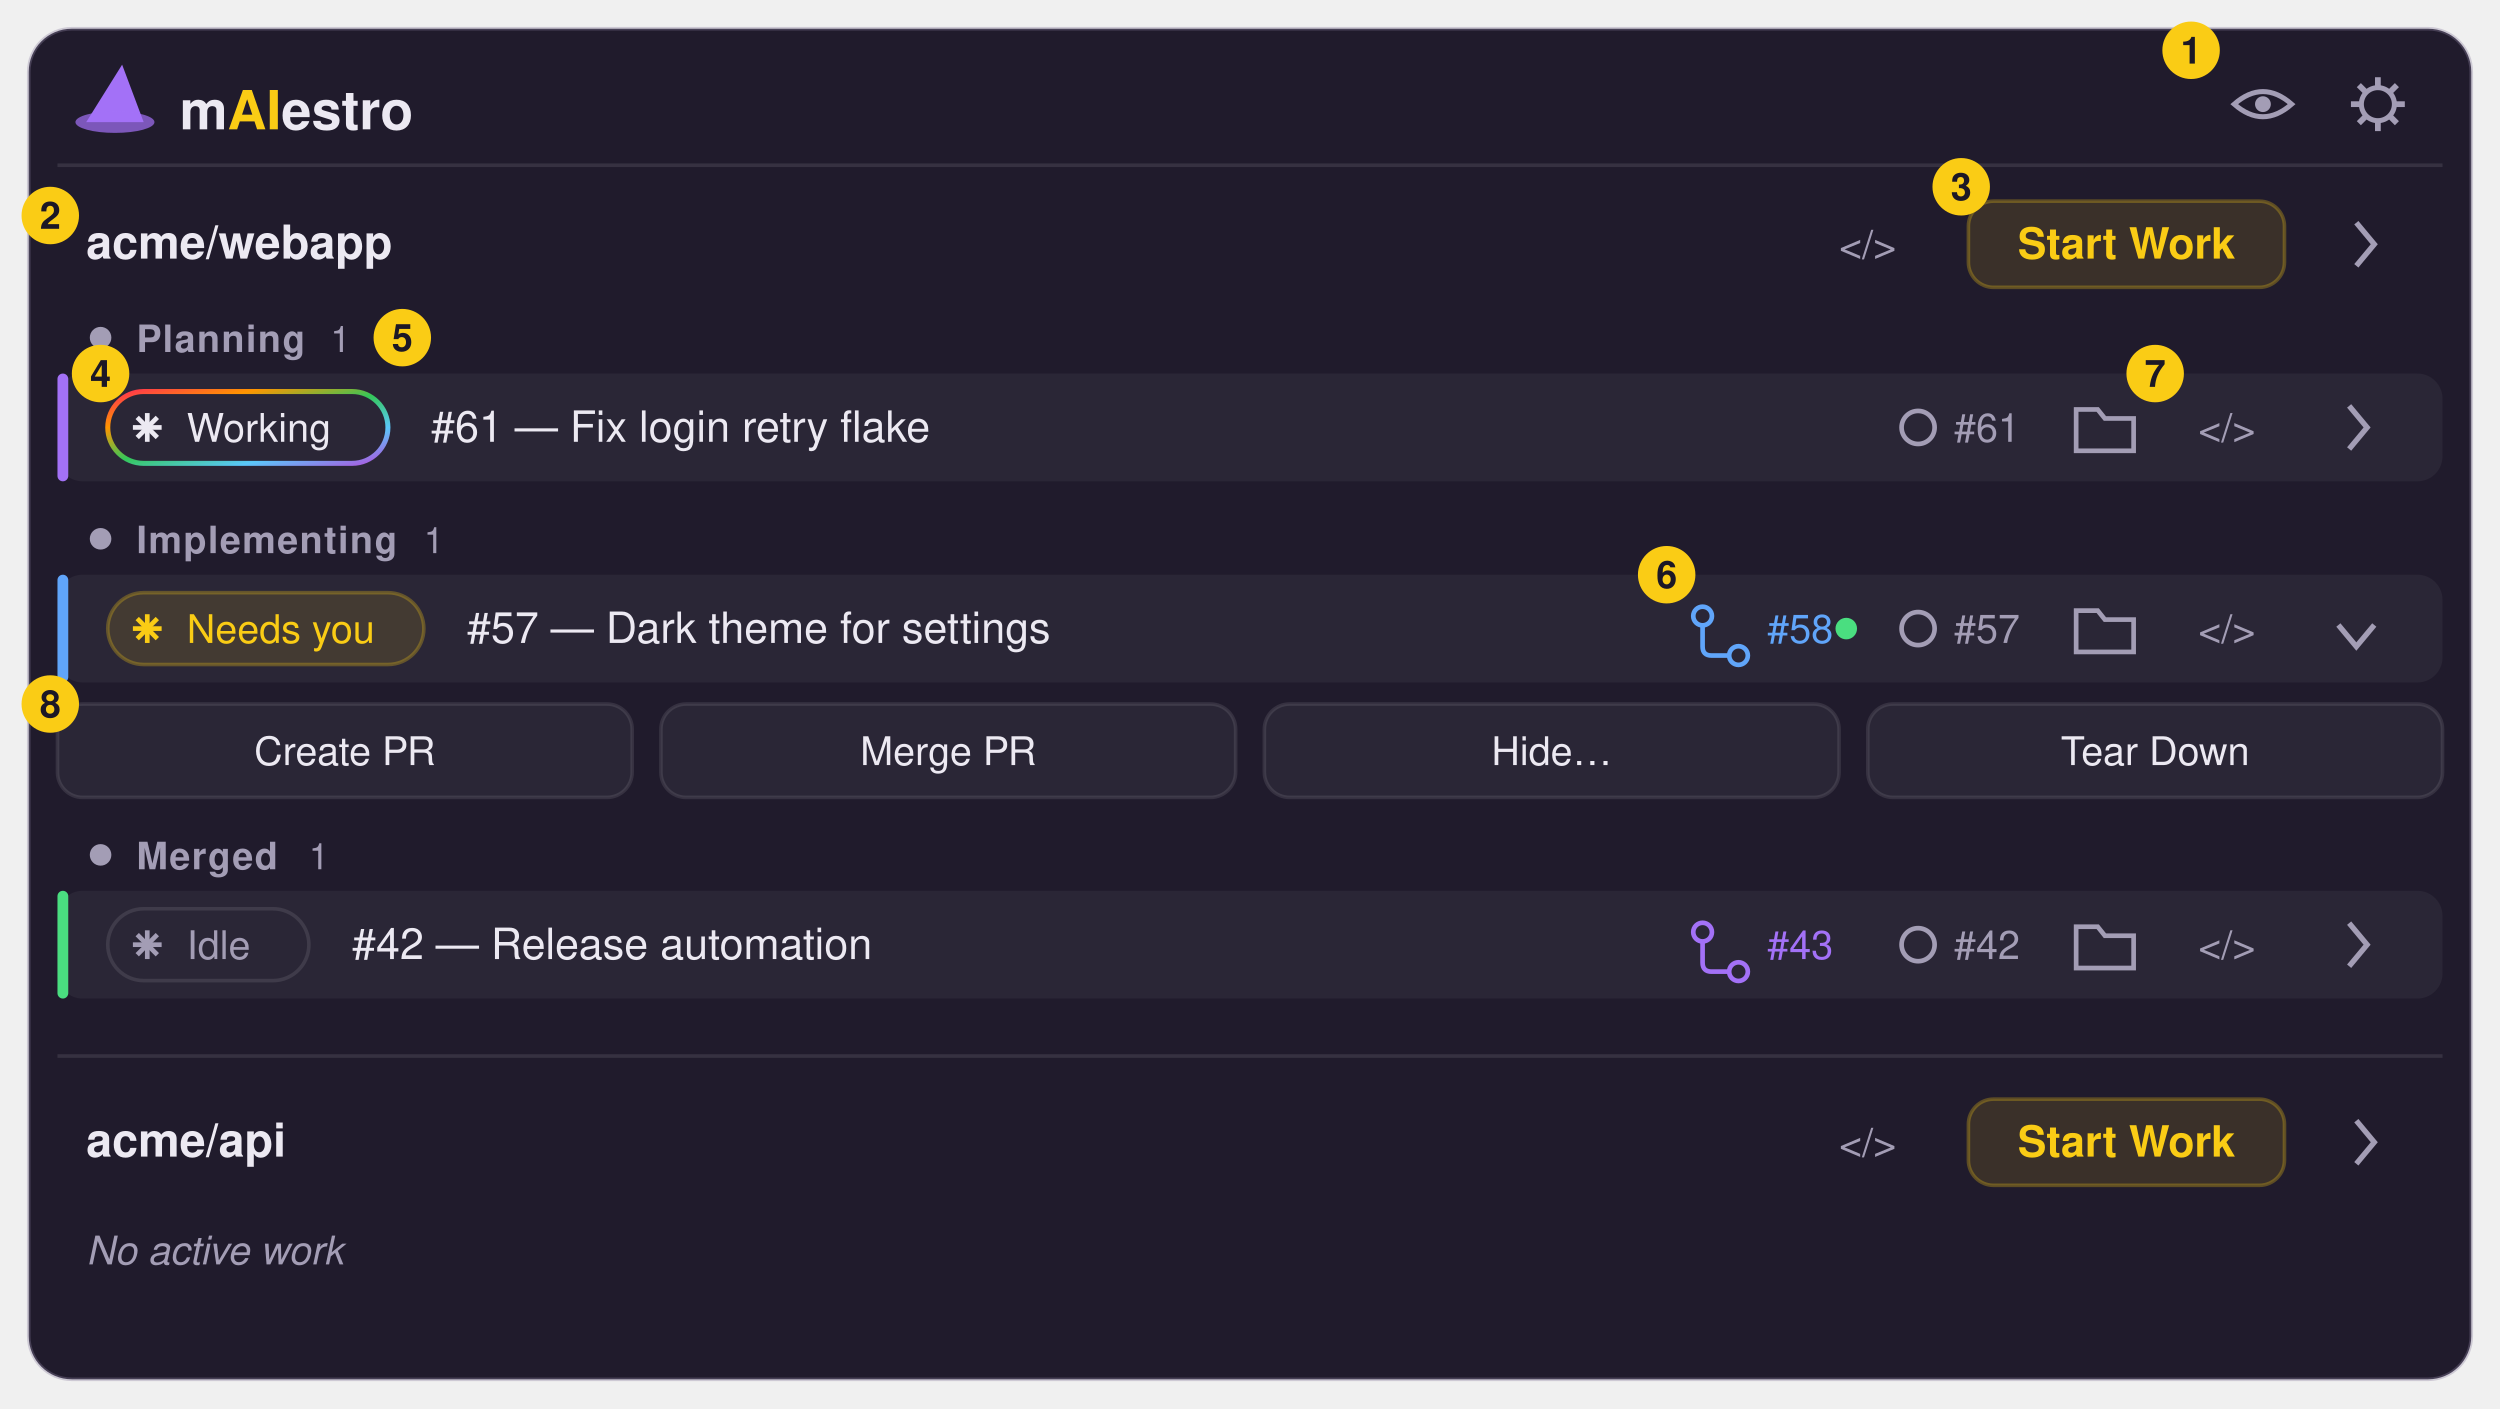
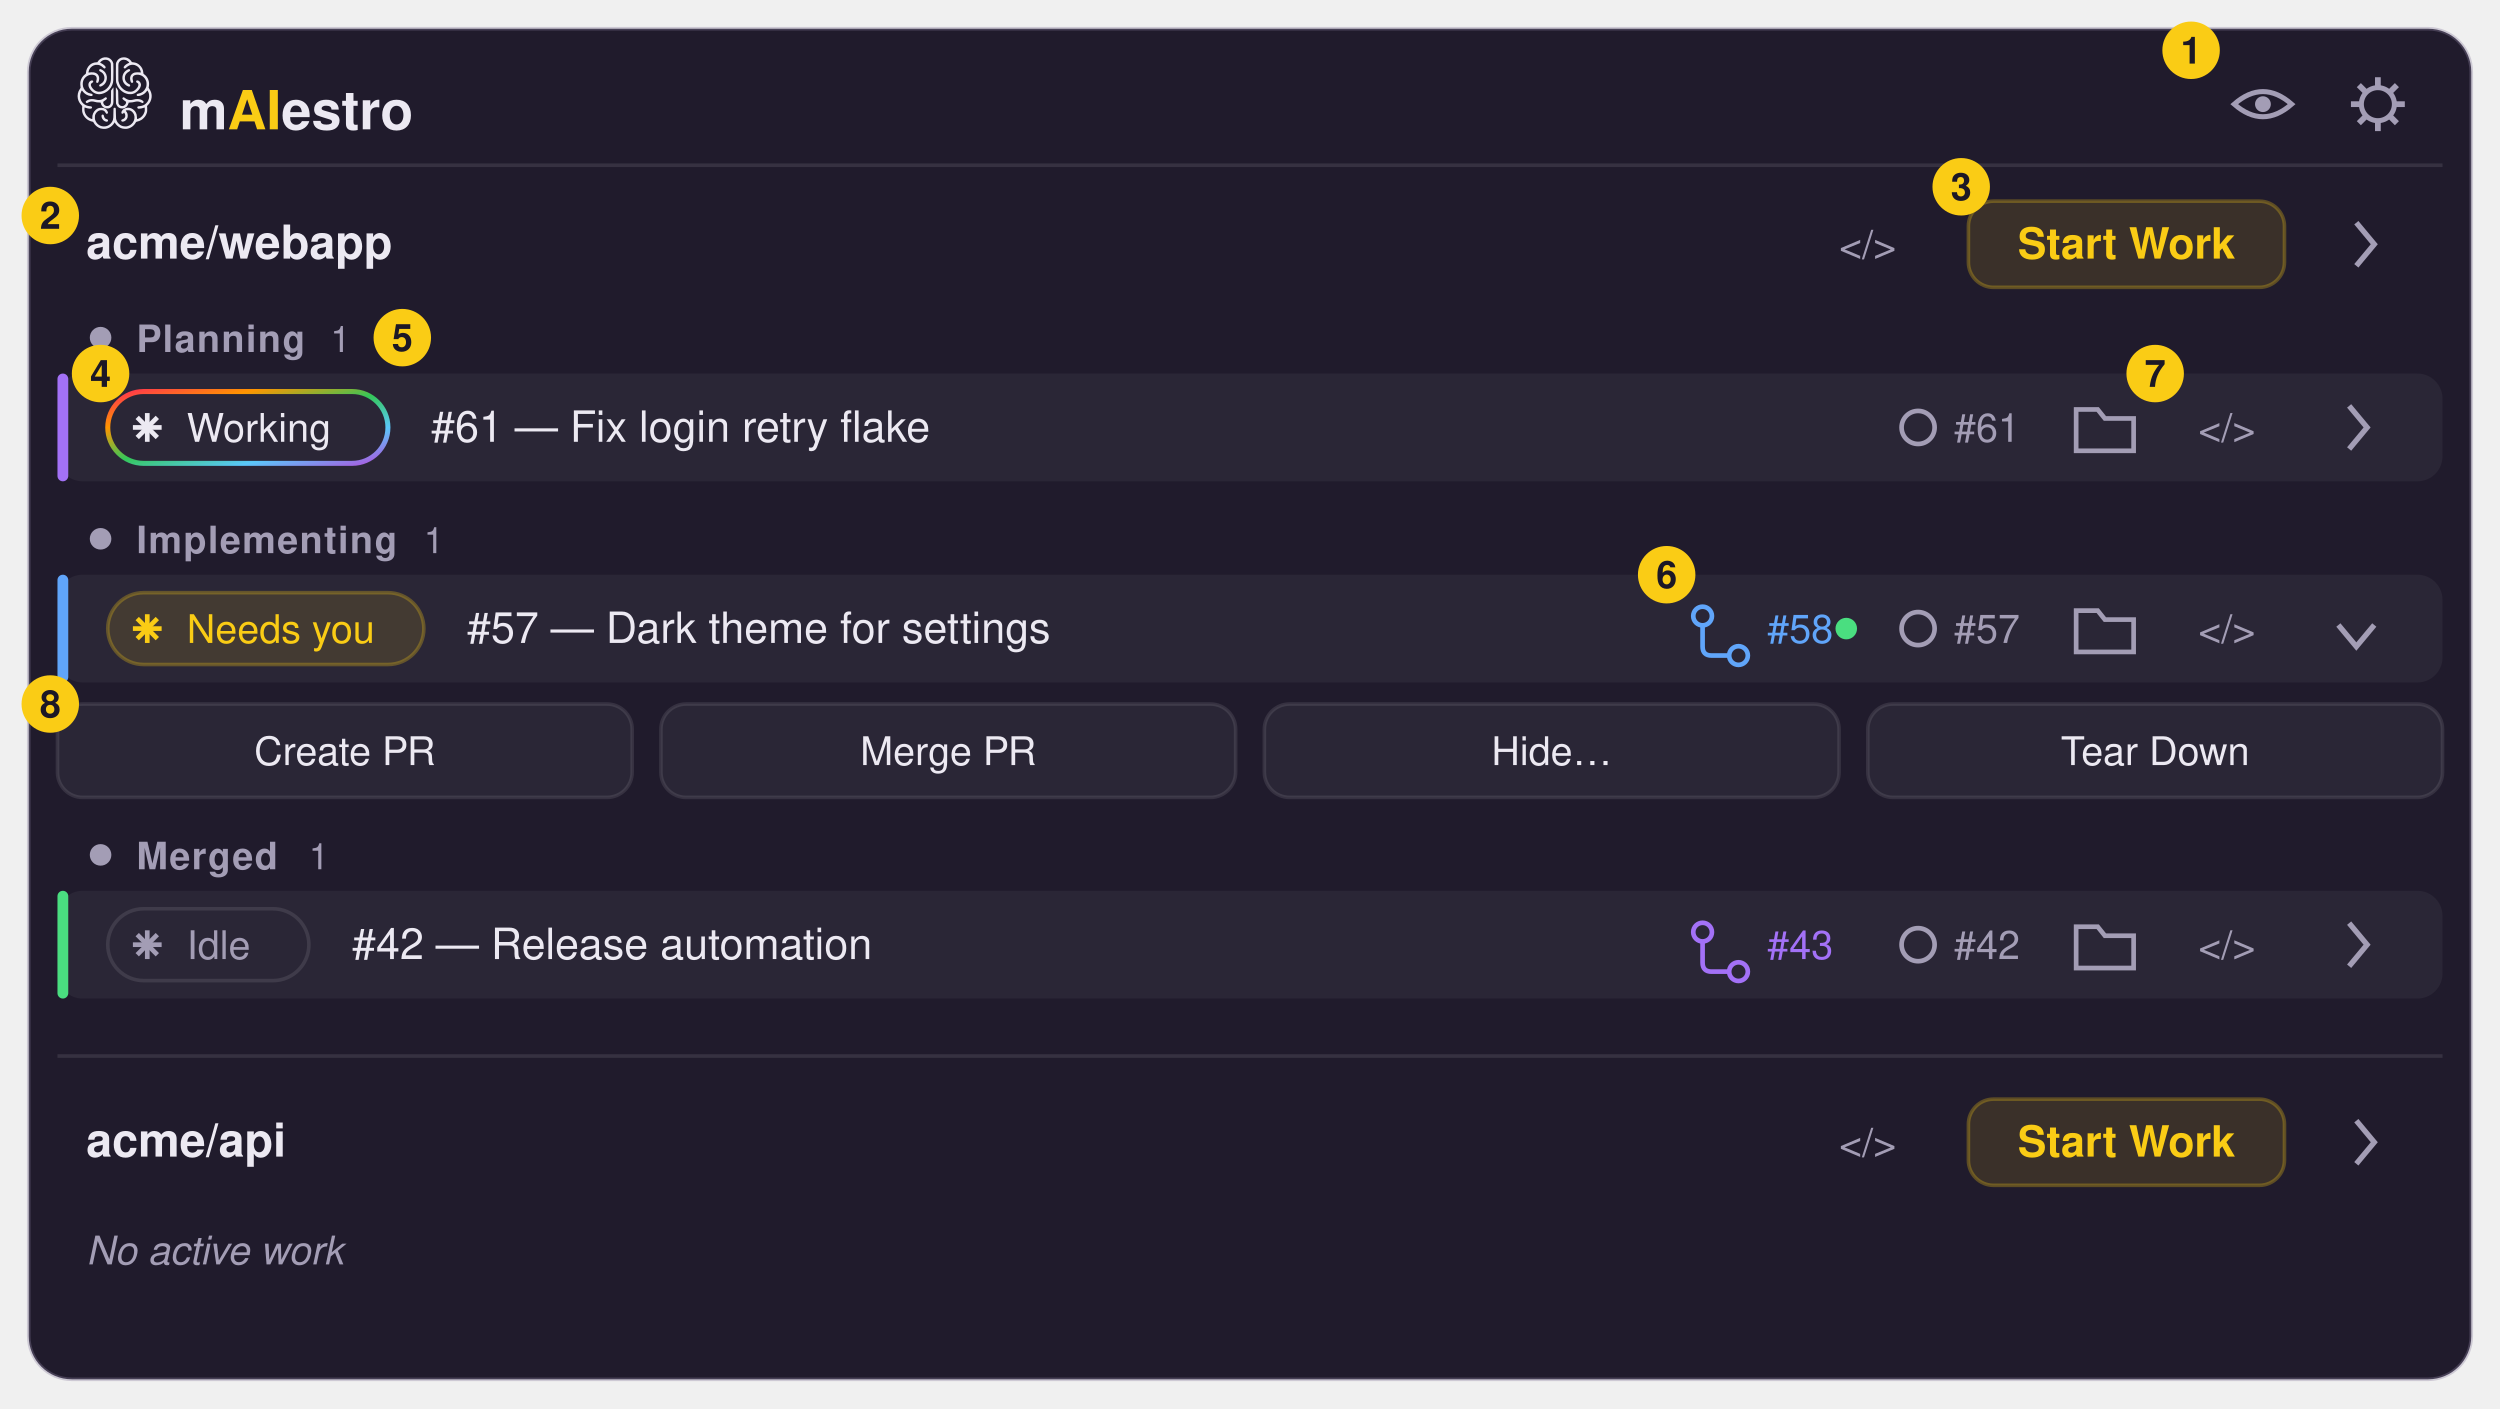
<svg xmlns="http://www.w3.org/2000/svg" viewBox="0 0 696 392" font-family="-apple-system, BlinkMacSystemFont, 'Segoe UI', Helvetica, Arial, sans-serif">
  <defs>
    <linearGradient id="rainbow" x1="0" y1="0" x2="1" y2="1">
      <stop offset="0" stop-color="#ff2d55" />
      <stop offset="0.25" stop-color="#ff9500" />
      <stop offset="0.5" stop-color="#34c759" />
      <stop offset="0.75" stop-color="#5ac8fa" />
      <stop offset="1" stop-color="#af52de" />
    </linearGradient>
  </defs>
  <rect x="8" y="8" width="680" height="376" rx="12" fill="#201b2c" stroke="#8c82a0" stroke-opacity="0.35" />
-   <polygon points="24,34 40,34 34,18" fill="#a371f7" />
-   <ellipse cx="32" cy="34" rx="11" ry="3" fill="#a371f7" opacity="0.7" />
+   <g transform="translate(17.07,11.07) scale(0.029)">
+     <g transform="translate(0,1024) scale(0.1,-0.1)" fill="#ece9f2" stroke="none">
+       <path d="M4120 8550 c-229 -23 -491 -192 -616 -397 l-41 -68 -109 -7 c-143     -10 -239 -32 -347 -78 -114 -49 -178 -88 -270 -166 -98 -82 -195 -211 -262     -349 -62 -127 -92 -235 -105 -379 -5 -56 -12 -109 -15 -118 -4 -9 -44 -44 -90     -77 -228 -166 -388 -433 -435 -726 -17 -105 -13 -323 9 -443 21 -120 21 -119     -63 -232 -180 -242 -255 -604 -191 -916 49 -235 155 -429 342 -627 81 -86 85     -91 79 -126 -14 -77 -18 -363 -7 -453 42 -357 300 -716 639 -891 118 -61 193     -87 325 -116 49 -11 90 -21 92 -23 2 -2 26 -43 54 -91 67 -116 122 -186 215     -275 126 -119 300 -222 461 -271 100 -31 326 -47 455 -32 338 38 665 260 854     577 l28 49 21 -40 c11 -22 45 -74 75 -115 152 -208 400 -383 622 -440 102 -26     296 -43 401 -36 170 13 369 85 533 194 143 94 297 265 370 409 30 61 53 78     116 88 133 22 316 95 447 180 128 83 301 261 373 385 69 118 101 189 136 305     23 78 27 113 32 260 3 103 0 210 -8 273 l-12 103 94 97 c207 214 319 453 350     748 29 275 -48 548 -227 810 -38 55 -64 103 -61 113 45 156 55 415 22 569 -50     237 -155 436 -312 589 -46 45 -110 100 -143 122 -33 23 -62 49 -65 58 -3 10     -10 68 -16 130 -24 261 -126 473 -319 663 -101 100 -208 174 -314 219 -102 42     -169 58 -327 79 l-134 17 -41 59 c-189 277 -471 421 -790 402 -290 -17 -523     -175 -646 -439 -66 -144 -64 -111 -62 -962 3 -768 9 -937 38 -1049 18 -69 82     -231 124 -315 62 -121 155 -246 270 -362 174 -174 368 -294 576 -357 162 -50     210 -57 370 -56 129 1 164 4 245 27 126 34 189 62 296 135 317 214 532 572     486 808 -38 191 -196 354 -343 354 -53 0 -59 -3 -88 -35 -59 -67 -36 -149 53     -191 69 -33 124 -87 132 -131 27 -143 -55 -321 -223 -486 -165 -162 -316 -235     -510 -244 -305 -15 -601 110 -834 353 -166 174 -259 343 -326 594 l-26 95 -4     725 c-5 846 -2 907 53 1019 64 130 195 235 338 270 117 29 294 8 404 -48 108     -55 252 -179 252 -218 0 -6 -30 -23 -67 -38 -183 -73 -393 -237 -453 -355 -19     -38 -21 -48 -11 -81 21 -71 96 -108 154 -77 12 6 59 46 104 88 198 187 404     270 633 257 124 -8 193 -26 316 -87 209 -103 359 -294 417 -531 21 -83 24     -124 12 -124 -5 0 -51 6 -101 14 -120 18 -394 10 -479 -14 -227 -63 -386 -222     -430 -432 -19 -86 -19 -154 0 -273 29 -195 83 -290 163 -290 55 0 85 13 106     46 24 36 22 82 -9 184 -66 217 -33 386 92 473 95 66 273 97 436 78 204 -25     358 -95 494 -225 94 -89 151 -167 208 -288 60 -127 77 -211 78 -383 1 -170     -14 -238 -83 -384 -142 -297 -381 -480 -688 -526 -105 -16 -153 -40 -172 -85     -25 -59 9 -134 69 -150 41 -11 178 1 256 23 125 36 268 102 370 170 85 58 217     188 271 268 26 38 51 69 54 69 23 0 94 -134 128 -240 37 -115 46 -182 45 -315     0 -106 -5 -148 -26 -228 -29 -109 -86 -230 -151 -321 -50 -70 -170 -188 -236     -233 -131 -89 -292 -145 -467 -163 -59 -6 -127 -14 -150 -16 -79 -9 -129 -80     -105 -145 6 -14 24 -40 42 -57 36 -37 69 -40 238 -21 110 12 162 24 316 74 60     19 111 33 113 31 3 -2 5 -80 5 -173 0 -155 -2 -175 -27 -253 -97 -305 -302     -535 -574 -644 -97 -39 -125 -43 -138 -23 -4 6 -11 89 -15 182 -8 198 -25 272     -94 405 -199 386 -614 573 -997 450 -135 -43 -219 -101 -307 -210 -62 -76 -93     -151 -94 -222 -1 -49 3 -61 25 -83 33 -34 94 -43 136 -22 16 9 40 36 54 61 26     50 35 55 56 29 99 -124 131 -289 81 -420 -27 -73 -104 -153 -171 -176 -26 -9     -68 -25 -94 -34 -69 -24 -103 -61 -103 -113 0 -34 6 -48 33 -74 101 -102 355     -4 492 189 70 98 97 179 102 310 8 178 -38 318 -148 455 -28 34 -47 66 -42 70     35 32 209 49 322 31 195 -31 380 -193 468 -413 94 -233 53 -524 -107 -758 -46     -66 -166 -185 -233 -230 -77 -51 -204 -106 -302 -130 -78 -19 -107 -22 -225     -17 -148 5 -248 29 -366 87 -130 63 -297 220 -374 350 -46 76 -97 210 -112     290 -5 30 -13 264 -17 520 -6 407 -9 469 -23 496 -45 83 -181 61 -208 -34 -6     -22 -10 -173 -10 -367 -1 -442 -11 -607 -44 -708 -54 -163 -130 -282 -254     -398 -173 -162 -371 -240 -609 -240 -352 0 -649 194 -803 525 -63 133 -73 188     -68 366 4 126 9 167 27 220 72 209 252 384 447 435 69 18 191 20 266 4 125     -27 200 -86 271 -213 55 -96 85 -126 131 -126 37 0 90 30 107 61 47 88 -81     318 -233 418 -98 65 -197 92 -356 98 -254 11 -402 -39 -579 -194 -225 -196     -350 -490 -329 -777 8 -121 6 -123 -102 -84 -414 145 -677 544 -648 982 3 55     8 102 11 104 2 3 44 -9 92 -26 252 -89 488 -116 572 -66 56 33 66 127 18 172     -25 24 -75 35 -237 52 -336 37 -611 221 -765 513 -149 282 -149 600 0 897 28     56 53 90 65 90 4 0 26 -28 50 -61 179 -256 482 -438 777 -468 120 -12 153 -4     183 44 24 39 25 75 5 115 -21 40 -61 59 -163 75 -308 50 -542 224 -683 505     -64 127 -91 250 -92 405 -1 247 76 452 231 617 200 212 485 317 753 278 229     -33 346 -142 357 -334 4 -66 -1 -100 -28 -210 -35 -138 -35 -166 -2 -206 14     -18 32 -24 74 -28 50 -4 58 -1 87 24 61 55 118 291 107 440 -22 298 -212 494     -526 544 -122 19 -337 12 -472 -16 -26 -5 -28 -3 -28 29 0 46 44 196 77 260     124 246 358 416 614 448 151 18 304 -3 424 -59 93 -44 170 -100 280 -202 86     -79 102 -90 134 -90 90 0 142 87 103 173 -42 92 -244 256 -420 339 -120 57     -120 50 -8 156 126 119 261 173 435 173 96 0 186 -23 267 -68 62 -34 152 -123     189 -187 56 -96 57 -111 62 -865 5 -750 0 -876 -42 -1043 -135 -532 -633 -929     -1137 -906 -187 9 -353 85 -506 232 -169 163 -273 370 -242 484 15 57 50 96     130 142 97 56 119 115 73 186 -46 71 -188 51 -296 -42 -127 -107 -178 -296     -131 -477 44 -171 205 -397 386 -541 331 -265 751 -295 1183 -86 316 153 560     411 702 745 70 166 91 264 105 480 16 267 17 1511 1 1588 -51 241 -243 465     -471 550 -113 42 -237 53 -402 37z" />
+       <path d="M3693 7416 c-42 -19 -67 -68 -60 -118 7 -52 28 -73 117 -118 201     -101 321 -243 371 -438 36 -140 18 -316 -44 -439 -68 -133 -152 -215 -325     -314 -53 -31 -103 -67 -110 -80 -20 -37 -9 -107 22 -138 42 -41 109 -37 216     15 200 97 355 261 431 458 115 297 83 589 -91 847 -52 76 -187 201 -270 249     -135 79 -204 99 -257 76z" />
+       <path d="M6435 7411 c-168 -60 -357 -217 -448 -372 -237 -403 -130 -926 242     -1179 82 -55 200 -110 250 -117 81 -11 131 34 131 116 0 51 -45 106 -99 121     -59 15 -159 86 -236 164 -117 120 -175 264 -175 441 0 255 132 457 390 594 44     23 89 54 100 68 41 52 16 143 -45 169 -43 18 -49 17 -110 -5z" />
+       <path d="M4918 5561 c-43 -64 -92 -133 -110 -154 l-33 -39 -5 -586 c-6 -575     -6 -588 -28 -650 -54 -153 -146 -231 -294 -252 -211 -30 -396 116 -423 333 -9     72 3 93 82 137 135 76 259 184 269 235 12 67 -43 135 -111 135 -34 0 -51 -9     -160 -88 -186 -133 -310 -176 -505 -176 -109 1 -143 5 -270 37 -202 50 -288     61 -443 54 -153 -6 -216 -21 -345 -83 -122 -59 -202 -133 -202 -187 0 -48 47     -104 96 -113 27 -5 45 0 82 20 241 133 343 155 562 121 52 -8 147 -29 210 -46     100 -27 135 -32 270 -36 232 -6 215 1 235 -91 47 -210 192 -376 404 -460 60     -24 78 -26 206 -26 136 0 142 1 218 33 165 70 283 199 343 373 20 59 27 107     36 248 13 222 15 1316 3 1351 -10 24 -14 19 -87 -90z" />
+       <path d="M5234 4924 c4 -445 10 -775 16 -802 6 -26 33 -93 61 -150 113 -228     302 -341 554 -330 170 8 323 80 435 206 60 66 123 189 146 282 9 36 20 70 25     75 6 6 87 13 182 16 154 5 187 10 313 42 326 84 493 72 713 -53 48 -28 98 -50     110 -50 29 0 88 35 101 60 16 30 11 80 -11 116 -25 41 -147 124 -226 154 -97     37 -229 60 -343 60 -141 -1 -227 -13 -400 -57 -129 -33 -158 -37 -270 -37 -99     0 -141 4 -203 22 -92 26 -191 74 -267 131 -30 22 -75 54 -99 72 -27 19 -60 34     -86 36 -36 5 -47 1 -78 -27 -51 -45 -58 -88 -22 -140 33 -48 132 -129 238     -194 43 -27 83 -58 89 -69 16 -31 3 -129 -26 -192 -33 -72 -108 -145 -193     -187 -61 -30 -76 -33 -153 -33 -99 0 -169 27 -239 90 -42 38 -94 120 -113 177     -7 21 -14 242 -18 608 -6 462 -10 583 -22 615 -8 22 -39 74 -69 115 -31 41     -73 103 -95 137 -21 35 -43 63 -48 63 -6 0 -7 -301 -2 -756z" />
+       <path d="M3902 3035 c-95 -80 -37 -332 113 -493 89 -96 242 -171 347 -172 85     0 144 76 118 153 -16 52 -49 76 -114 87 -137 22 -236 132 -271 300 -8 39 -15     73 -15 75 0 3 -14 20 -31 40 -27 30 -37 35 -74 35 -32 0 -52 -7 -73 -25z" />
+     </g>
+   </g>
  <text x="50" y="36" font-size="15" font-weight="700" fill="#ece9f2">m<tspan fill="#facc15">AI</tspan>estro</text>
  <g stroke="#a39db5" fill="none" stroke-width="1.4">
    <path d="M622 29 q8 -7 16 0 q-8 7 -16 0 z" />
    <circle cx="630" cy="29" r="2.2" fill="#a39db5" stroke="none" />
  </g>
  <g stroke="#a39db5" fill="none" stroke-width="1.4">
    <circle cx="662" cy="29" r="4.6" />
    <g stroke-width="1.6">
      <line x1="662" y1="21.5" x2="662" y2="24" />
      <line x1="662" y1="34" x2="662" y2="36.5" />
      <line x1="654.5" y1="29" x2="657" y2="29" />
      <line x1="667" y1="29" x2="669.5" y2="29" />
      <line x1="656.7" y1="23.7" x2="658.5" y2="25.5" />
      <line x1="665.5" y1="32.5" x2="667.3" y2="34.3" />
      <line x1="667.3" y1="23.7" x2="665.5" y2="25.5" />
      <line x1="658.5" y1="32.5" x2="656.7" y2="34.3" />
    </g>
  </g>
  <line x1="16" y1="46" x2="680" y2="46" stroke="#ffffff" stroke-opacity="0.1" />
  <text x="24" y="72" font-size="13" font-weight="600" fill="#ece9f2">acme/webapp</text>
  <text x="512" y="72" font-size="11" fill="#a39db5">&lt;/&gt;</text>
  <rect x="548" y="56" width="88" height="24" rx="7" fill="#facc15" fill-opacity="0.12" stroke="#facc15" stroke-opacity="0.28" />
  <text x="592" y="72" font-size="12" font-weight="600" fill="#facc15" text-anchor="middle">Start Work</text>
  <path d="M656 62 l5 6 l-5 6" stroke="#a39db5" stroke-width="1.5" fill="none" />
  <circle cx="28" cy="94" r="3" fill="#a39db5" />
  <text x="38" y="98" font-size="10.5" font-weight="600" fill="#a39db5" letter-spacing="0.4">Planning</text>
  <text x="92" y="98" font-size="10" fill="#a39db5">1</text>
  <rect x="16" y="104" width="664" height="30" rx="7" fill="#ffffff" fill-opacity="0.05" />
  <rect x="16" y="104" width="3" height="30" rx="1.5" fill="#a371f7" />
  <rect x="30" y="109" width="78" height="20" rx="10" fill="none" stroke="url(#rainbow)" stroke-width="1.4" />
  <g stroke="#ece9f2" stroke-width="1.3">
    <line x1="41" y1="115" x2="41" y2="123" />
    <line x1="37" y1="119" x2="45" y2="119" />
    <line x1="38.2" y1="116.2" x2="43.8" y2="121.8" />
    <line x1="43.8" y1="116.2" x2="38.2" y2="121.8" />
  </g>
  <text x="52" y="123" font-size="11" fill="#ece9f2">Working</text>
  <text x="120" y="123" font-size="12" fill="#ece9f2">#61 — Fix login retry flake</text>
  <g fill="#a39db5" font-size="11">
    <circle cx="534" cy="119" r="4.6" fill="none" stroke="#a39db5" stroke-width="1.3" />
    <text x="544" y="123">#61</text>
    <path d="M578 114 h6 l2 2.5 h8 v9 h-16 z" fill="none" stroke="#a39db5" stroke-width="1.3" />
    <text x="612" y="123">&lt;/&gt;</text>
  </g>
  <path d="M654 113 l5 6 l-5 6" stroke="#a39db5" stroke-width="1.5" fill="none" />
  <circle cx="28" cy="150" r="3" fill="#a39db5" />
  <text x="38" y="154" font-size="10.5" font-weight="600" fill="#a39db5" letter-spacing="0.4">Implementing</text>
  <text x="118" y="154" font-size="10" fill="#a39db5">1</text>
  <rect x="16" y="160" width="664" height="30" rx="7" fill="#ffffff" fill-opacity="0.05" />
  <rect x="16" y="160" width="3" height="30" rx="1.5" fill="#60a5fa" />
  <rect x="30" y="165" width="88" height="20" rx="10" fill="#facc15" fill-opacity="0.12" stroke="#facc15" stroke-opacity="0.28" />
  <g stroke="#facc15" stroke-width="1.3">
    <line x1="41" y1="171" x2="41" y2="179" />
    <line x1="37" y1="175" x2="45" y2="175" />
    <line x1="38.2" y1="172.2" x2="43.8" y2="177.8" />
    <line x1="43.8" y1="172.2" x2="38.2" y2="177.8" />
  </g>
  <text x="52" y="179" font-size="11" fill="#facc15">Needs you</text>
  <text x="130" y="179" font-size="12" fill="#ece9f2">#57 — Dark theme for settings</text>
  <g stroke="#60a5fa" stroke-width="1.3" fill="none">
    <circle cx="474" cy="171.5" r="2.6" />
    <circle cx="484" cy="182.5" r="2.6" />
    <path d="M474 174 v6 q0 2.5 2.5 2.5 h4.5" />
  </g>
  <text x="492" y="179" font-size="11" fill="#60a5fa">#58</text>
  <circle cx="514" cy="175" r="3" fill="#4ade80" />
  <g fill="#a39db5" font-size="11">
    <circle cx="534" cy="175" r="4.6" fill="none" stroke="#a39db5" stroke-width="1.3" />
    <text x="544" y="179">#57</text>
    <path d="M578 170 h6 l2 2.5 h8 v9 h-16 z" fill="none" stroke="#a39db5" stroke-width="1.3" />
    <text x="612" y="179">&lt;/&gt;</text>
  </g>
  <path d="M653 172 l6 5 l-6 5" stroke="#a39db5" stroke-width="1.5" fill="none" transform="rotate(90 656 177)" />
  <g font-size="11" text-anchor="middle">
    <rect x="16" y="196" width="160" height="26" rx="7" fill="#ffffff" fill-opacity="0.05" stroke="#ffffff" stroke-opacity="0.1" />
    <text x="96" y="213" fill="#ece9f2">Create PR</text>
    <rect x="184" y="196" width="160" height="26" rx="7" fill="#ffffff" fill-opacity="0.05" stroke="#ffffff" stroke-opacity="0.1" />
    <text x="264" y="213" fill="#ece9f2">Merge PR</text>
    <rect x="352" y="196" width="160" height="26" rx="7" fill="#ffffff" fill-opacity="0.05" stroke="#ffffff" stroke-opacity="0.1" />
    <text x="432" y="213" fill="#ece9f2">Hide…</text>
    <rect x="520" y="196" width="160" height="26" rx="7" fill="#ffffff" fill-opacity="0.05" stroke="#ffffff" stroke-opacity="0.1" />
    <text x="600" y="213" fill="#ece9f2">Tear Down</text>
  </g>
  <circle cx="28" cy="238" r="3" fill="#a39db5" />
  <text x="38" y="242" font-size="10.5" font-weight="600" fill="#a39db5" letter-spacing="0.4">Merged</text>
  <text x="86" y="242" font-size="10" fill="#a39db5">1</text>
  <rect x="16" y="248" width="664" height="30" rx="7" fill="#ffffff" fill-opacity="0.05" />
  <rect x="16" y="248" width="3" height="30" rx="1.5" fill="#4ade80" />
  <rect x="30" y="253" width="56" height="20" rx="10" fill="none" stroke="#ffffff" stroke-opacity="0.1" />
  <g stroke="#a39db5" stroke-width="1.3">
    <line x1="41" y1="259" x2="41" y2="267" />
    <line x1="37" y1="263" x2="45" y2="263" />
    <line x1="38.2" y1="260.2" x2="43.8" y2="265.8" />
    <line x1="43.8" y1="260.2" x2="38.2" y2="265.8" />
  </g>
  <text x="52" y="267" font-size="11" fill="#a39db5">Idle</text>
  <text x="98" y="267" font-size="12" fill="#ece9f2">#42 — Release automation</text>
  <g stroke="#a371f7" stroke-width="1.3" fill="none">
    <circle cx="474" cy="259.5" r="2.6" />
    <circle cx="484" cy="270.5" r="2.6" />
    <path d="M474 262 v6 q0 2.5 2.5 2.5 h4.5" />
  </g>
  <text x="492" y="267" font-size="11" fill="#a371f7">#43</text>
  <g fill="#a39db5" font-size="11">
    <circle cx="534" cy="263" r="4.6" fill="none" stroke="#a39db5" stroke-width="1.3" />
    <text x="544" y="267">#42</text>
    <path d="M578 258 h6 l2 2.5 h8 v9 h-16 z" fill="none" stroke="#a39db5" stroke-width="1.3" />
    <text x="612" y="267">&lt;/&gt;</text>
  </g>
  <path d="M654 257 l5 6 l-5 6" stroke="#a39db5" stroke-width="1.5" fill="none" />
  <line x1="16" y1="294" x2="680" y2="294" stroke="#ffffff" stroke-opacity="0.1" />
  <text x="24" y="322" font-size="13" font-weight="600" fill="#ece9f2">acme/api</text>
  <text x="512" y="322" font-size="11" fill="#a39db5">&lt;/&gt;</text>
  <rect x="548" y="306" width="88" height="24" rx="7" fill="#facc15" fill-opacity="0.12" stroke="#facc15" stroke-opacity="0.28" />
  <text x="592" y="322" font-size="12" font-weight="600" fill="#facc15" text-anchor="middle">Start Work</text>
  <path d="M656 312 l5 6 l-5 6" stroke="#a39db5" stroke-width="1.5" fill="none" />
  <text x="24" y="352" font-size="11" font-style="italic" fill="#a39db5">No active work</text>
  <g font-size="10.5" font-weight="700" text-anchor="middle">
    <circle cx="610" cy="14" r="8" fill="#facc15" />
    <text x="610" y="17.7" fill="#1c1826">1</text>
    <circle cx="14" cy="60" r="8" fill="#facc15" />
    <text x="14" y="63.7" fill="#1c1826">2</text>
    <circle cx="546" cy="52" r="8" fill="#facc15" />
    <text x="546" y="55.7" fill="#1c1826">3</text>
    <circle cx="28" cy="104" r="8" fill="#facc15" />
    <text x="28" y="107.7" fill="#1c1826">4</text>
    <circle cx="112" cy="94" r="8" fill="#facc15" />
    <text x="112" y="97.7" fill="#1c1826">5</text>
    <circle cx="464" cy="160" r="8" fill="#facc15" />
    <text x="464" y="163.7" fill="#1c1826">6</text>
    <circle cx="600" cy="104" r="8" fill="#facc15" />
    <text x="600" y="107.7" fill="#1c1826">7</text>
    <circle cx="14" cy="196" r="8" fill="#facc15" />
    <text x="14" y="199.7" fill="#1c1826">8</text>
  </g>
</svg>
